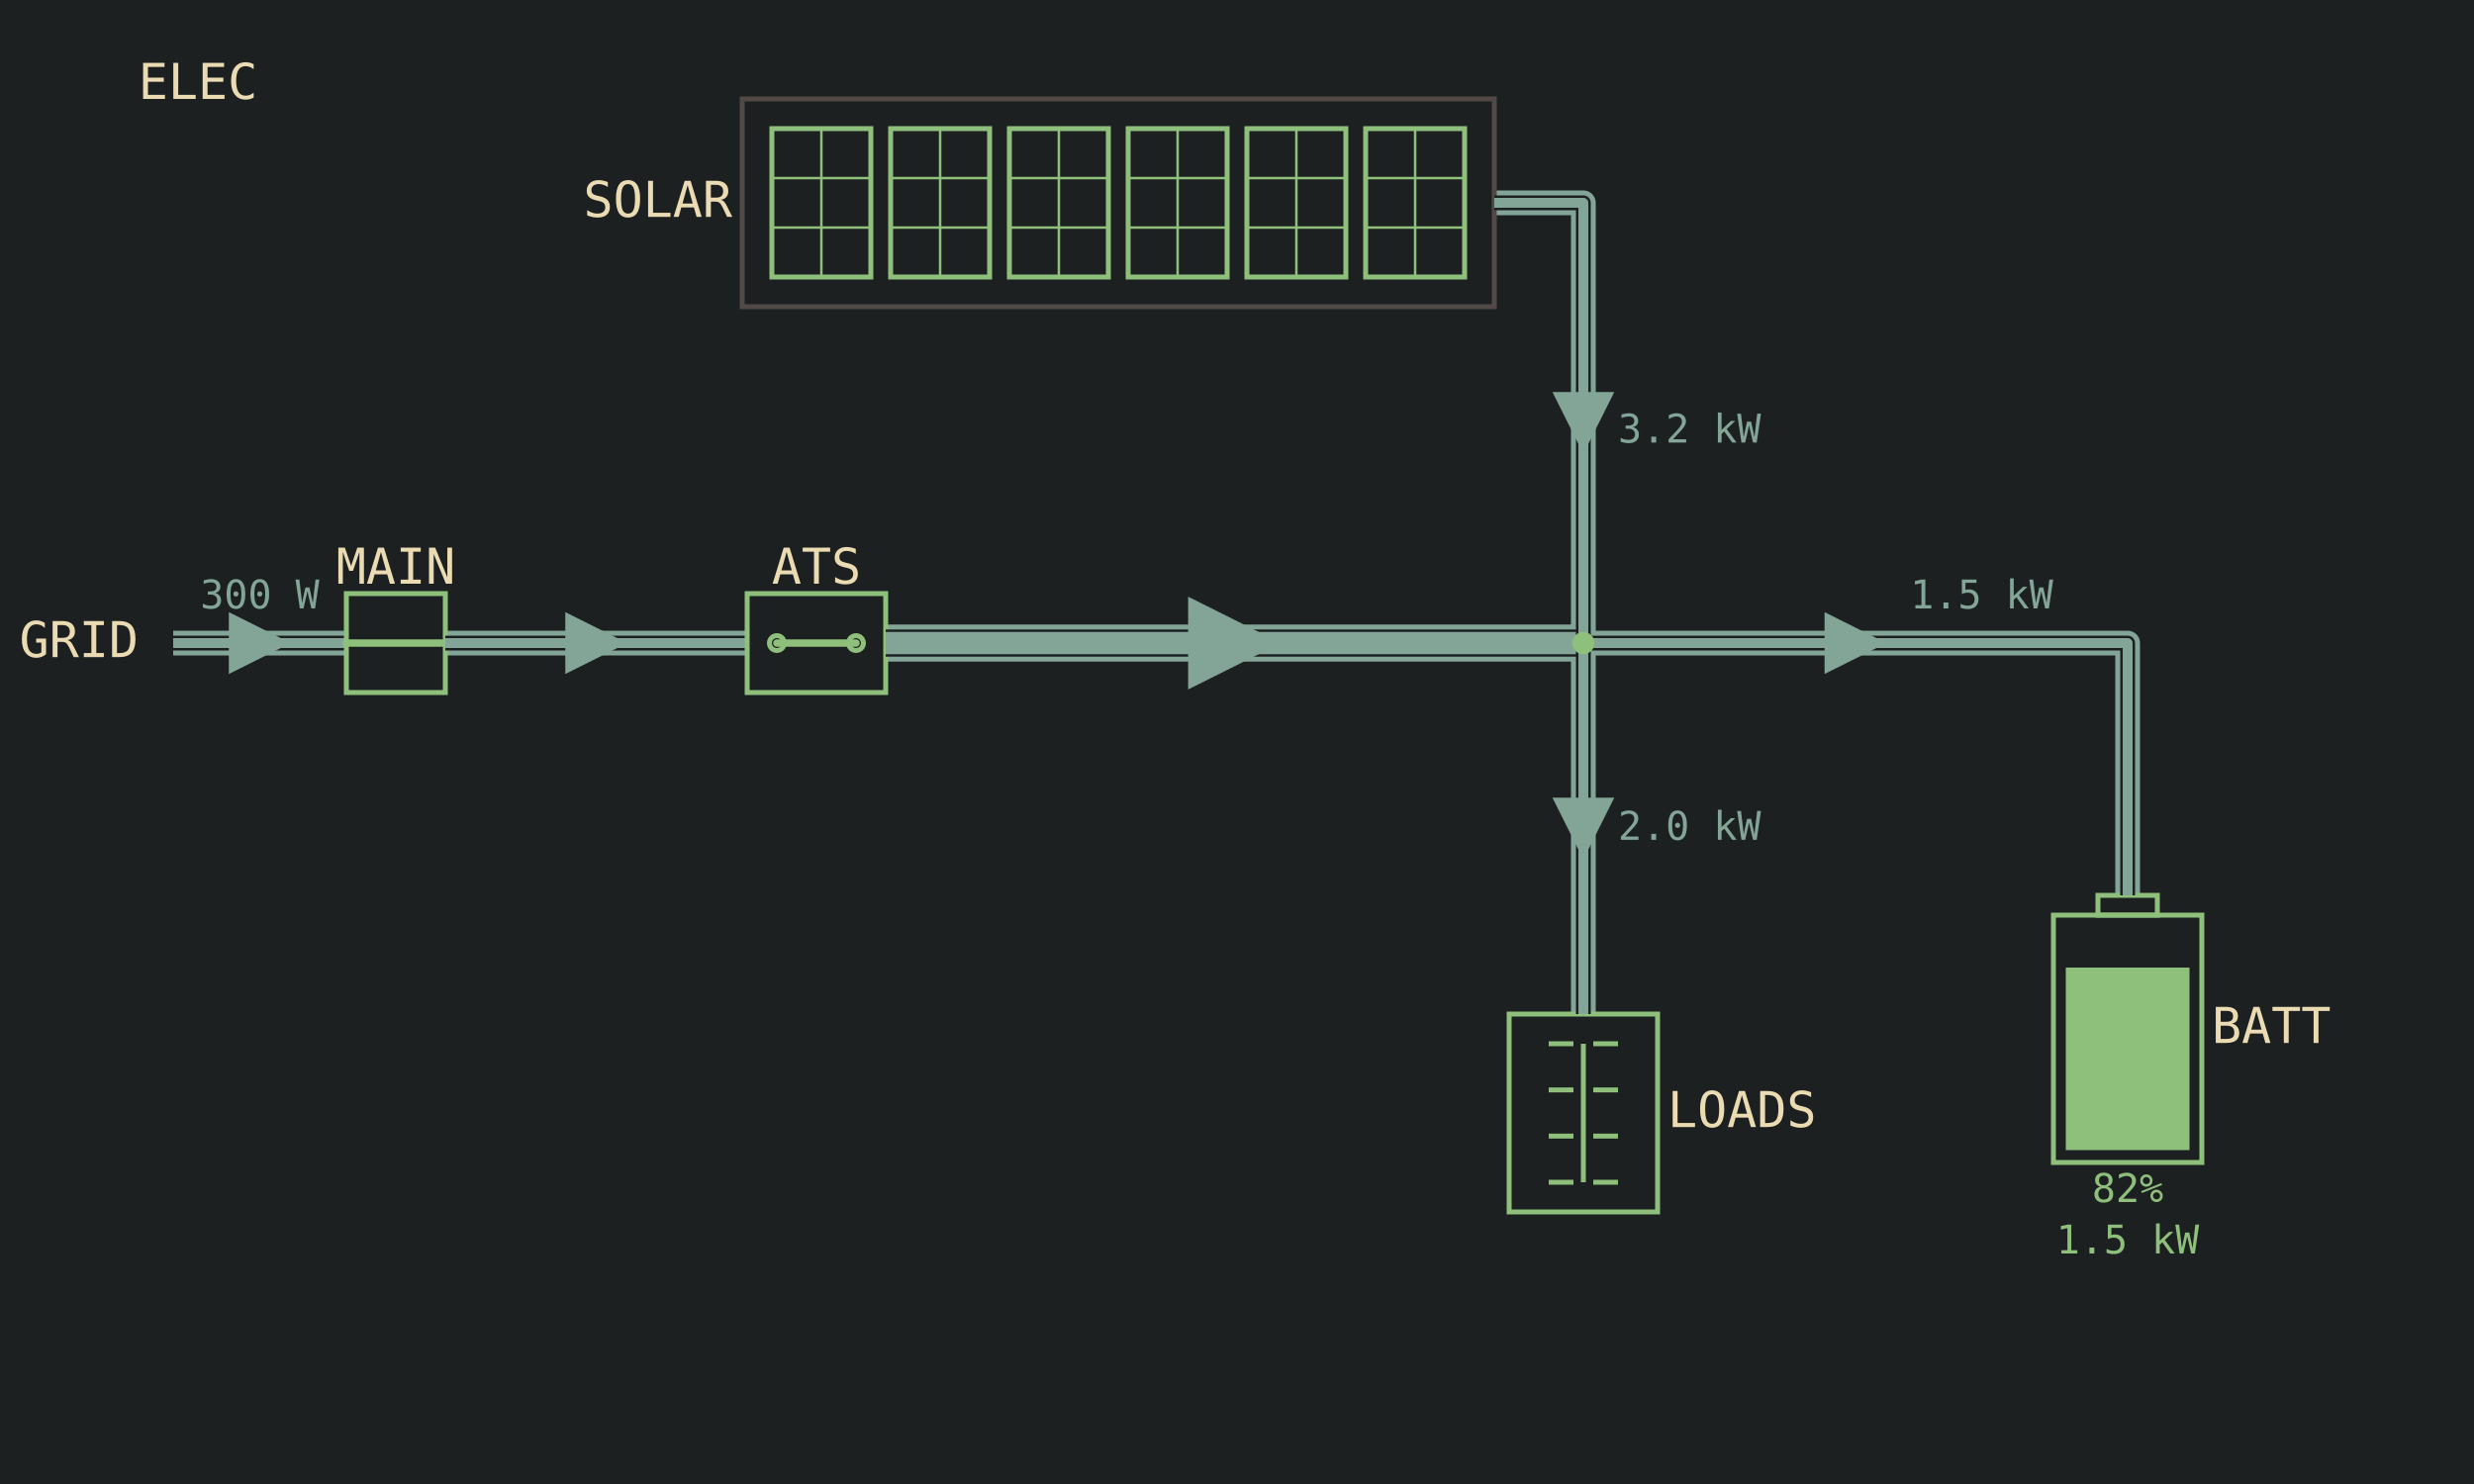
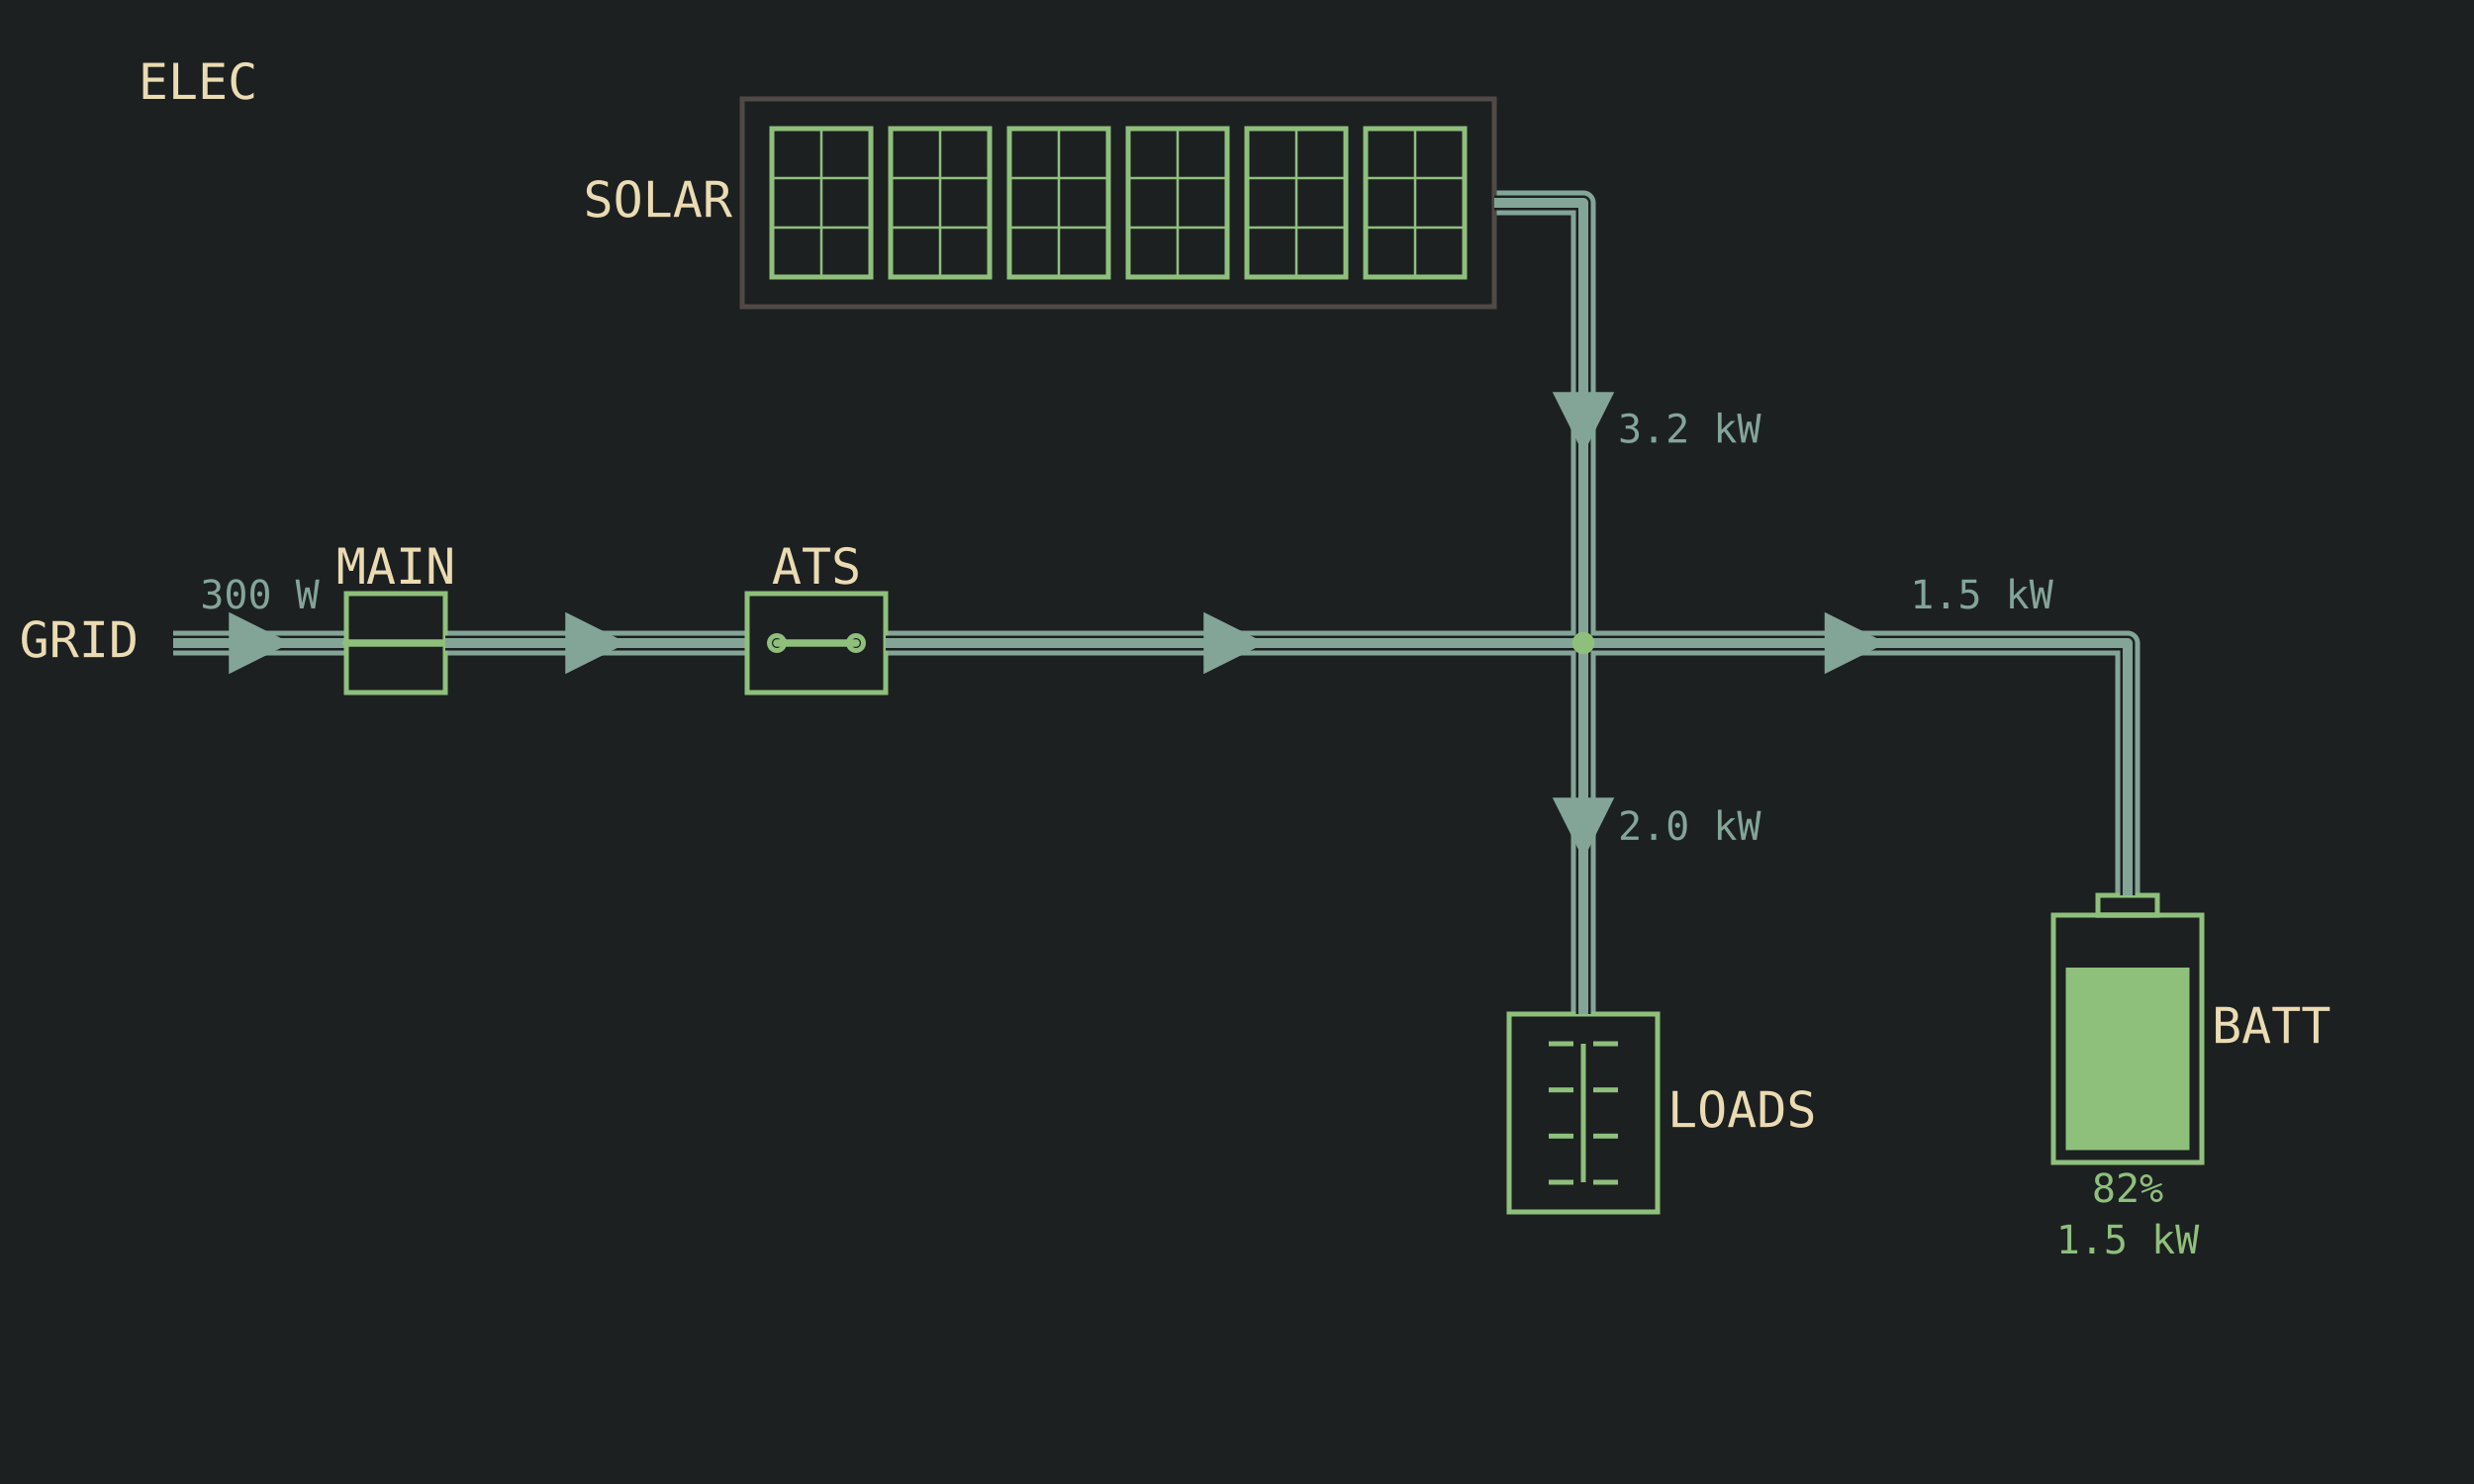
<svg xmlns="http://www.w3.org/2000/svg" viewBox="0 0 1000 600" width="1280" height="768" data-page="electrical" data-theme="lcd">
  <rect x="0" y="0" width="1000" height="600" fill="#1d2021" />
  <g id="casings">
    <g data-for="grid">
      <polyline points="70,260 140,260" fill="none" stroke="#83a598" stroke-width="10" stroke-linejoin="round" />
    </g>
    <g data-for="grid_link">
      <polyline points="180,260 302,260" fill="none" stroke="#83a598" stroke-width="10" stroke-linejoin="round" />
    </g>
    <g data-for="backup_feed">
-       <polyline points="358,260 640,260" fill="none" stroke="#83a598" stroke-width="15" stroke-linejoin="round" />
+       <polyline points="358,260 640,260" fill="none" stroke="#83a598" stroke-width="10" stroke-linejoin="round" />
    </g>
    <g data-for="solar">
      <polyline points="604,82 640,82 640,260" fill="none" stroke="#83a598" stroke-width="10" stroke-linejoin="round" />
    </g>
    <g data-for="battery_feed">
      <polyline points="640,260 860,260 860,362" fill="none" stroke="#83a598" stroke-width="10" stroke-linejoin="round" />
    </g>
    <g data-for="load_feed">
      <polyline points="640,260 640,410" fill="none" stroke="#83a598" stroke-width="10" stroke-linejoin="round" />
    </g>
  </g>
  <g id="title">
    <text x="80" y="40" text-anchor="middle" font-family="DejaVu Sans Mono, monospace" font-size="20" fill="#ebdbb2">ELEC</text>
  </g>
  <g id="grid">
    <polyline points="70,260 140,260" fill="none" stroke="#1d2021" stroke-width="6" stroke-linejoin="round" />
    <polyline points="70,260 140,260" fill="none" stroke="#83a598" stroke-width="4" stroke-linejoin="round" />
    <polygon points="117.5,260 92.5,272.5 92.5,247.5" fill="#83a598" />
    <text x="56" y="260" text-anchor="end" dominant-baseline="middle" font-family="DejaVu Sans Mono, monospace" font-size="20" fill="#ebdbb2">GRID</text>
    <text x="105" y="246" text-anchor="middle" font-family="DejaVu Sans Mono, monospace" font-size="16" fill="#83a598">300 W</text>
  </g>
  <g id="main_breaker">
    <g>
      <rect x="140" y="240" width="40" height="40" fill="none" stroke="#8ec07c" stroke-width="2" />
      <line x1="140" y1="260" x2="180" y2="260" stroke="#8ec07c" stroke-width="3" stroke-linecap="round" />
    </g>
    <text x="160" y="236" text-anchor="middle" font-family="DejaVu Sans Mono, monospace" font-size="20" fill="#ebdbb2">MAIN</text>
  </g>
  <g id="grid_link">
    <polyline points="180,260 302,260" fill="none" stroke="#1d2021" stroke-width="6" stroke-linejoin="round" />
    <polyline points="180,260 302,260" fill="none" stroke="#83a598" stroke-width="4" stroke-linejoin="round" />
    <polygon points="253.5,260 228.5,272.5 228.5,247.5" fill="#83a598" />
  </g>
  <g id="ats">
    <g>
      <rect x="302" y="240" width="56" height="40" fill="none" stroke="#8ec07c" stroke-width="2" />
      <circle cx="314" cy="260" r="3" fill="none" stroke="#8ec07c" stroke-width="2" />
      <circle cx="346" cy="260" r="3" fill="none" stroke="#8ec07c" stroke-width="2" />
      <line x1="346" y1="260" x2="314" y2="260" stroke="#8ec07c" stroke-width="3" stroke-linecap="round" />
    </g>
    <text x="330" y="236" text-anchor="middle" font-family="DejaVu Sans Mono, monospace" font-size="20" fill="#ebdbb2">ATS</text>
  </g>
  <g id="backup_feed">
-     <polyline points="358,260 640,260" fill="none" stroke="#1d2021" stroke-width="11" stroke-linejoin="round" />
-     <polyline points="358,260 640,260" fill="none" stroke="#83a598" stroke-width="9" stroke-linejoin="round" />
-     <polygon points="517.75,260 480.25,278.75 480.25,241.25" fill="#83a598" />
+     <polyline points="358,260 640,260" fill="none" stroke="#1d2021" stroke-width="6" stroke-linejoin="round" />
+     <polyline points="358,260 640,260" fill="none" stroke="#83a598" stroke-width="4" stroke-linejoin="round" />
+     <polygon points="511.5,260 486.5,272.5 486.5,247.5" fill="#83a598" />
  </g>
  <g id="array">
    <rect x="300" y="40" width="304" height="84" fill="none" stroke="#504945" stroke-width="2" />
    <g id="array.p1">
      <rect x="312" y="52" width="40" height="60" fill="none" stroke="#8ec07c" stroke-width="2" />
      <line x1="312" y1="72" x2="352" y2="72" stroke="#8ec07c" stroke-width="1" />
      <line x1="312" y1="92" x2="352" y2="92" stroke="#8ec07c" stroke-width="1" />
      <line x1="332" y1="52" x2="332" y2="112" stroke="#8ec07c" stroke-width="1" />
    </g>
    <g id="array.p2">
      <rect x="360" y="52" width="40" height="60" fill="none" stroke="#8ec07c" stroke-width="2" />
      <line x1="360" y1="72" x2="400" y2="72" stroke="#8ec07c" stroke-width="1" />
      <line x1="360" y1="92" x2="400" y2="92" stroke="#8ec07c" stroke-width="1" />
      <line x1="380" y1="52" x2="380" y2="112" stroke="#8ec07c" stroke-width="1" />
    </g>
    <g id="array.p3">
      <rect x="408" y="52" width="40" height="60" fill="none" stroke="#8ec07c" stroke-width="2" />
      <line x1="408" y1="72" x2="448" y2="72" stroke="#8ec07c" stroke-width="1" />
      <line x1="408" y1="92" x2="448" y2="92" stroke="#8ec07c" stroke-width="1" />
      <line x1="428" y1="52" x2="428" y2="112" stroke="#8ec07c" stroke-width="1" />
    </g>
    <g id="array.p4">
      <rect x="456" y="52" width="40" height="60" fill="none" stroke="#8ec07c" stroke-width="2" />
      <line x1="456" y1="72" x2="496" y2="72" stroke="#8ec07c" stroke-width="1" />
      <line x1="456" y1="92" x2="496" y2="92" stroke="#8ec07c" stroke-width="1" />
      <line x1="476" y1="52" x2="476" y2="112" stroke="#8ec07c" stroke-width="1" />
    </g>
    <g id="array.p5">
      <rect x="504" y="52" width="40" height="60" fill="none" stroke="#8ec07c" stroke-width="2" />
      <line x1="504" y1="72" x2="544" y2="72" stroke="#8ec07c" stroke-width="1" />
      <line x1="504" y1="92" x2="544" y2="92" stroke="#8ec07c" stroke-width="1" />
      <line x1="524" y1="52" x2="524" y2="112" stroke="#8ec07c" stroke-width="1" />
    </g>
    <g id="array.p6">
      <rect x="552" y="52" width="40" height="60" fill="none" stroke="#8ec07c" stroke-width="2" />
      <line x1="552" y1="72" x2="592" y2="72" stroke="#8ec07c" stroke-width="1" />
      <line x1="552" y1="92" x2="592" y2="92" stroke="#8ec07c" stroke-width="1" />
      <line x1="572" y1="52" x2="572" y2="112" stroke="#8ec07c" stroke-width="1" />
    </g>
    <text x="296" y="82" text-anchor="end" dominant-baseline="middle" font-family="DejaVu Sans Mono, monospace" font-size="20" fill="#ebdbb2">SOLAR</text>
  </g>
  <g id="solar">
    <polyline points="604,82 640,82 640,260" fill="none" stroke="#1d2021" stroke-width="6" stroke-linejoin="round" />
    <polyline points="604,82 640,82 640,260" fill="none" stroke="#83a598" stroke-width="4" stroke-linejoin="round" />
    <polygon points="640,183.5 627.5,158.5 652.5,158.5" fill="#83a598" />
    <text x="654" y="174.4" text-anchor="start" dominant-baseline="middle" font-family="DejaVu Sans Mono, monospace" font-size="16" fill="#83a598">3.2 kW</text>
  </g>
  <g id="battery">
    <rect x="830" y="370" width="60" height="100" fill="none" stroke="#8ec07c" stroke-width="2" />
    <rect x="848" y="362" width="24" height="8" fill="none" stroke="#8ec07c" stroke-width="2" />
    <rect x="835" y="391.2" width="50" height="73.8" fill="#8ec07c" />
    <text x="894" y="416" text-anchor="start" dominant-baseline="middle" font-family="DejaVu Sans Mono, monospace" font-size="20" fill="#ebdbb2">BATT</text>
    <text x="860" y="486" text-anchor="middle" font-family="DejaVu Sans Mono, monospace" font-size="16" fill="#8ec07c">82%</text>
    <text x="860" y="506.8" text-anchor="middle" font-family="DejaVu Sans Mono, monospace" font-size="16" fill="#8ec07c">1.5 kW</text>
  </g>
  <g id="battery_feed">
    <polyline points="640,260 860,260 860,362" fill="none" stroke="#1d2021" stroke-width="6" stroke-linejoin="round" />
    <polyline points="640,260 860,260 860,362" fill="none" stroke="#83a598" stroke-width="4" stroke-linejoin="round" />
    <polygon points="762.5,260 737.5,272.5 737.5,247.5" fill="#83a598" />
    <text x="801" y="246" text-anchor="middle" font-family="DejaVu Sans Mono, monospace" font-size="16" fill="#83a598">1.5 kW</text>
  </g>
  <g id="loads">
    <rect x="610" y="410" width="60" height="80" fill="none" stroke="#8ec07c" stroke-width="2" />
    <line x1="640" y1="422" x2="640" y2="478" stroke="#8ec07c" stroke-width="2" />
    <line x1="626" y1="422" x2="636" y2="422" stroke="#8ec07c" stroke-width="2" />
    <line x1="644" y1="422" x2="654" y2="422" stroke="#8ec07c" stroke-width="2" />
    <line x1="626" y1="440.67" x2="636" y2="440.67" stroke="#8ec07c" stroke-width="2" />
    <line x1="644" y1="440.67" x2="654" y2="440.67" stroke="#8ec07c" stroke-width="2" />
    <line x1="626" y1="459.33" x2="636" y2="459.33" stroke="#8ec07c" stroke-width="2" />
    <line x1="644" y1="459.33" x2="654" y2="459.33" stroke="#8ec07c" stroke-width="2" />
    <line x1="626" y1="478" x2="636" y2="478" stroke="#8ec07c" stroke-width="2" />
    <line x1="644" y1="478" x2="654" y2="478" stroke="#8ec07c" stroke-width="2" />
    <text x="674" y="450" text-anchor="start" dominant-baseline="middle" font-family="DejaVu Sans Mono, monospace" font-size="20" fill="#ebdbb2">LOADS</text>
  </g>
  <g id="load_feed">
    <polyline points="640,260 640,410" fill="none" stroke="#1d2021" stroke-width="6" stroke-linejoin="round" />
    <polyline points="640,260 640,410" fill="none" stroke="#83a598" stroke-width="4" stroke-linejoin="round" />
    <polygon points="640,347.5 627.5,322.5 652.5,322.5" fill="#83a598" />
    <text x="654" y="335" text-anchor="start" dominant-baseline="middle" font-family="DejaVu Sans Mono, monospace" font-size="16" fill="#83a598">2.0 kW</text>
  </g>
  <g id="bus">
    <circle cx="640" cy="260" r="4.5" fill="#8ec07c" />
  </g>
</svg>
